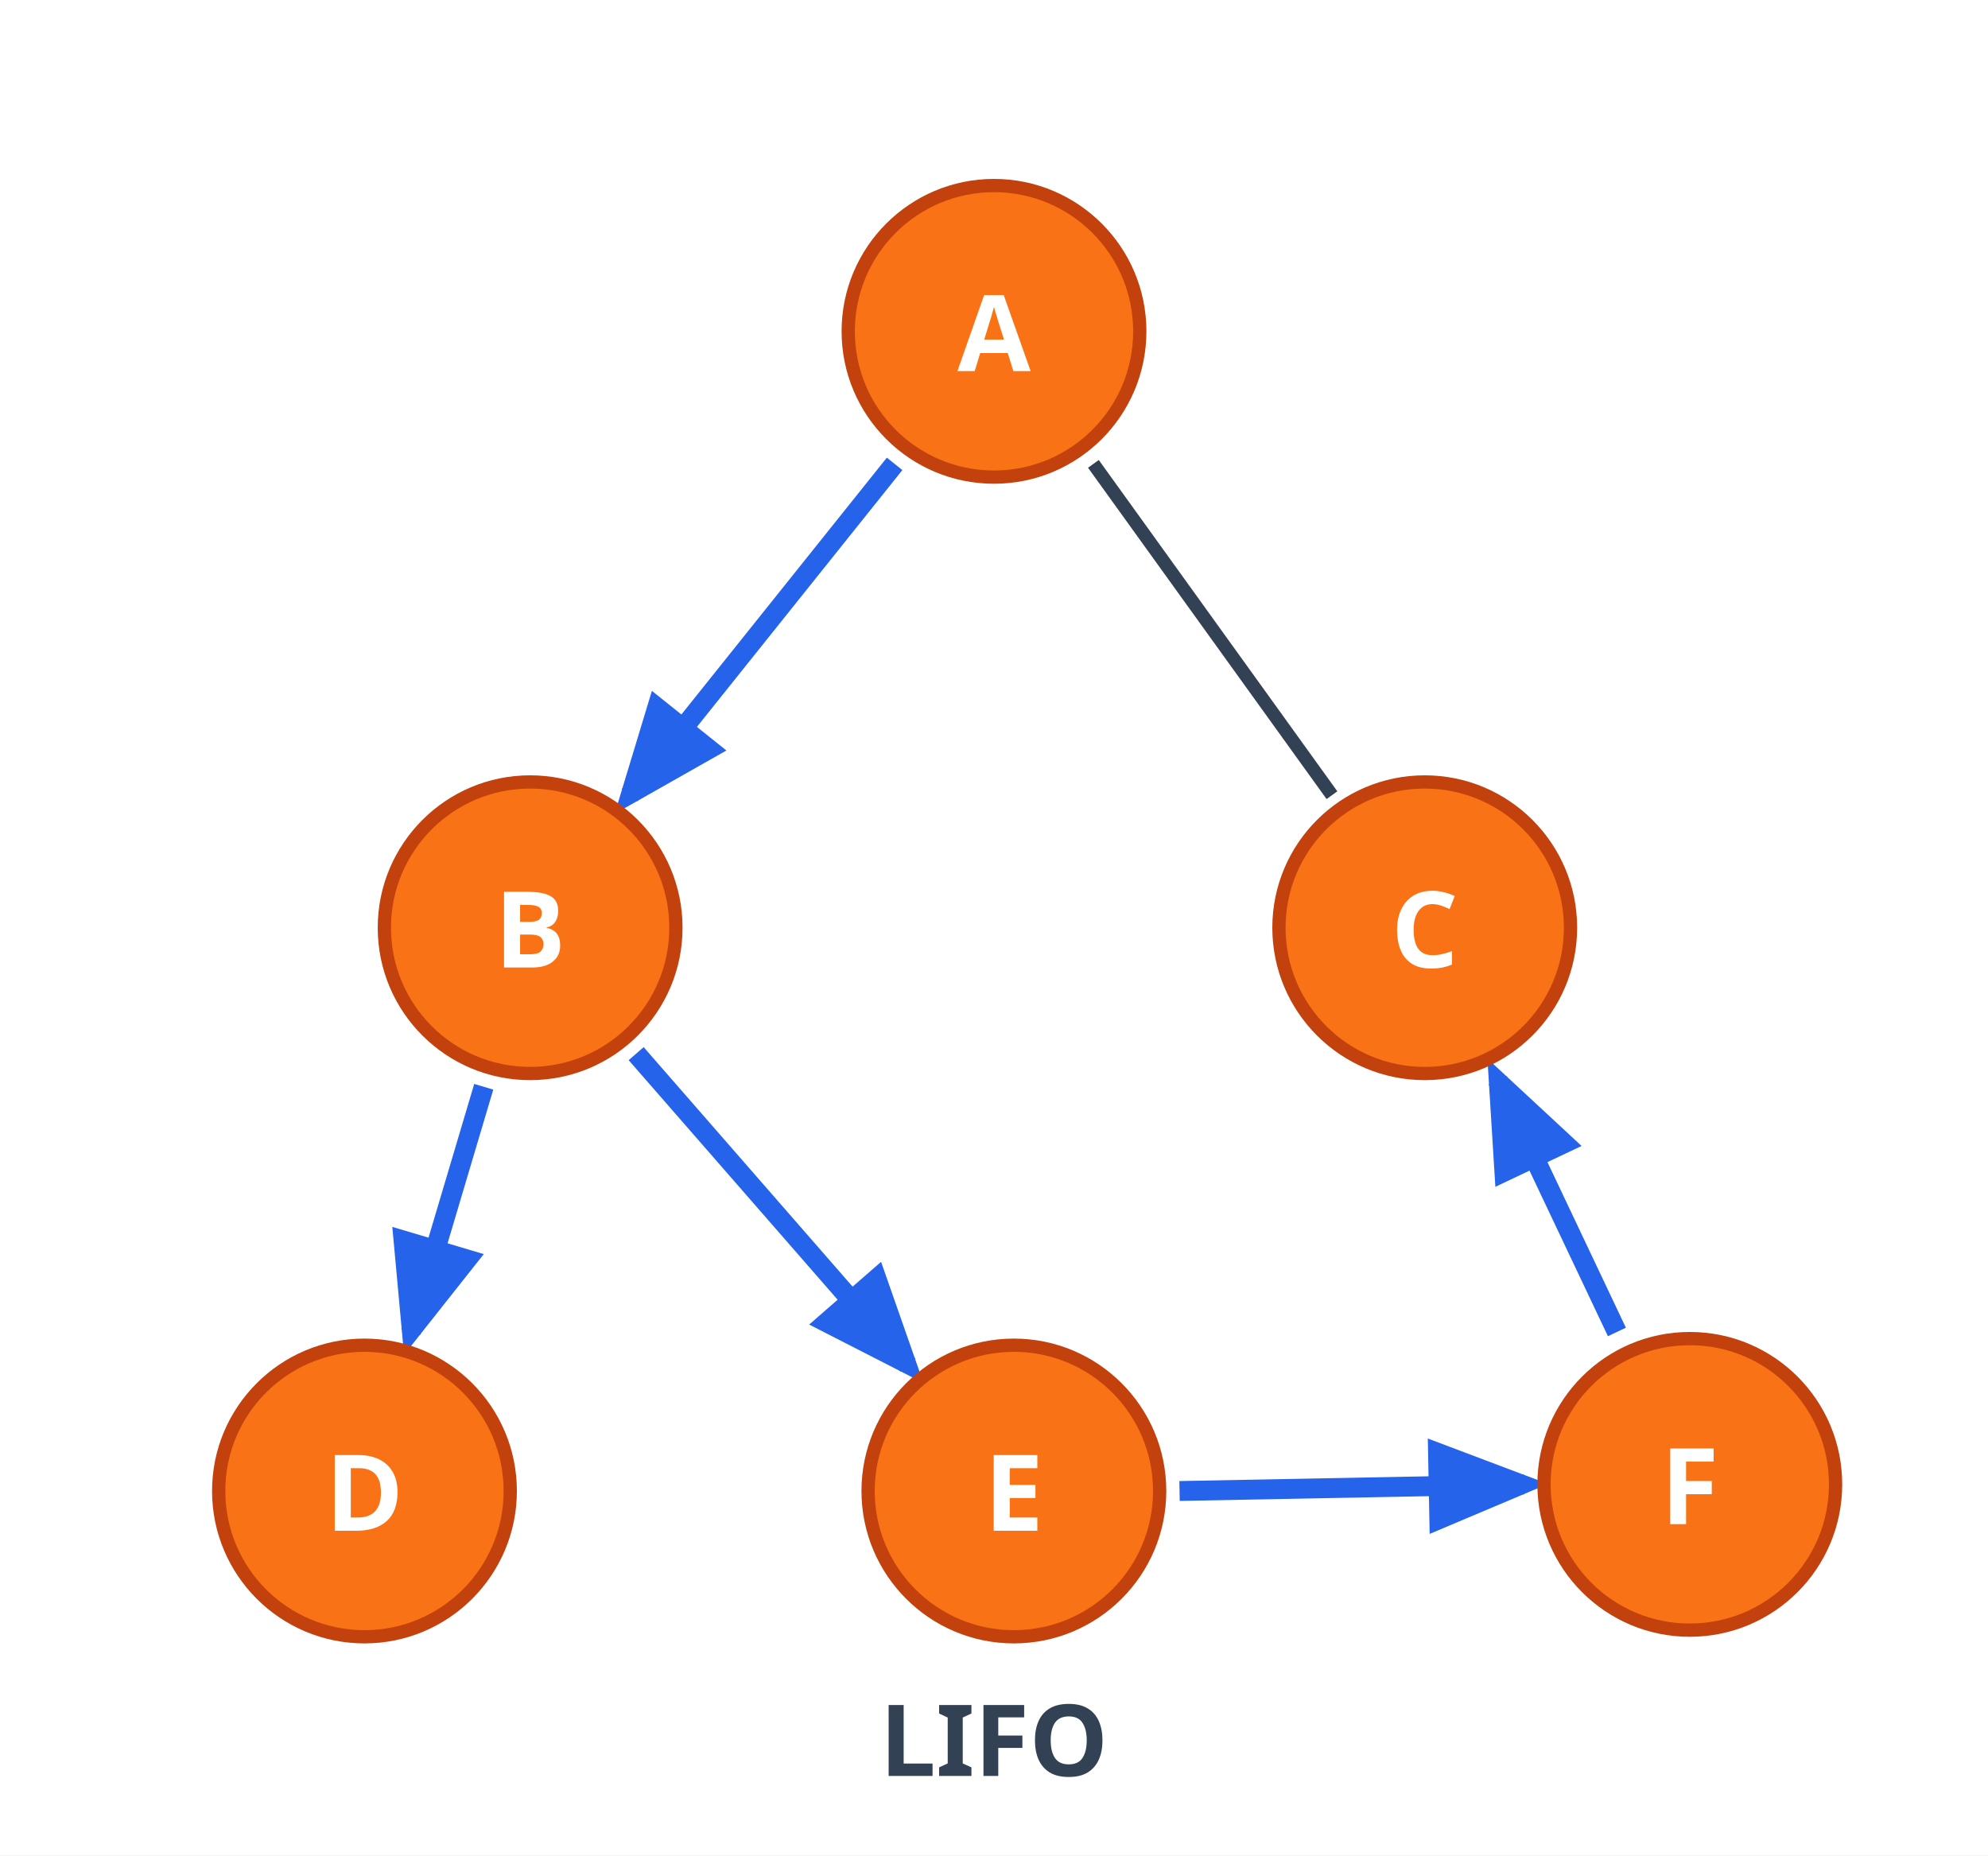
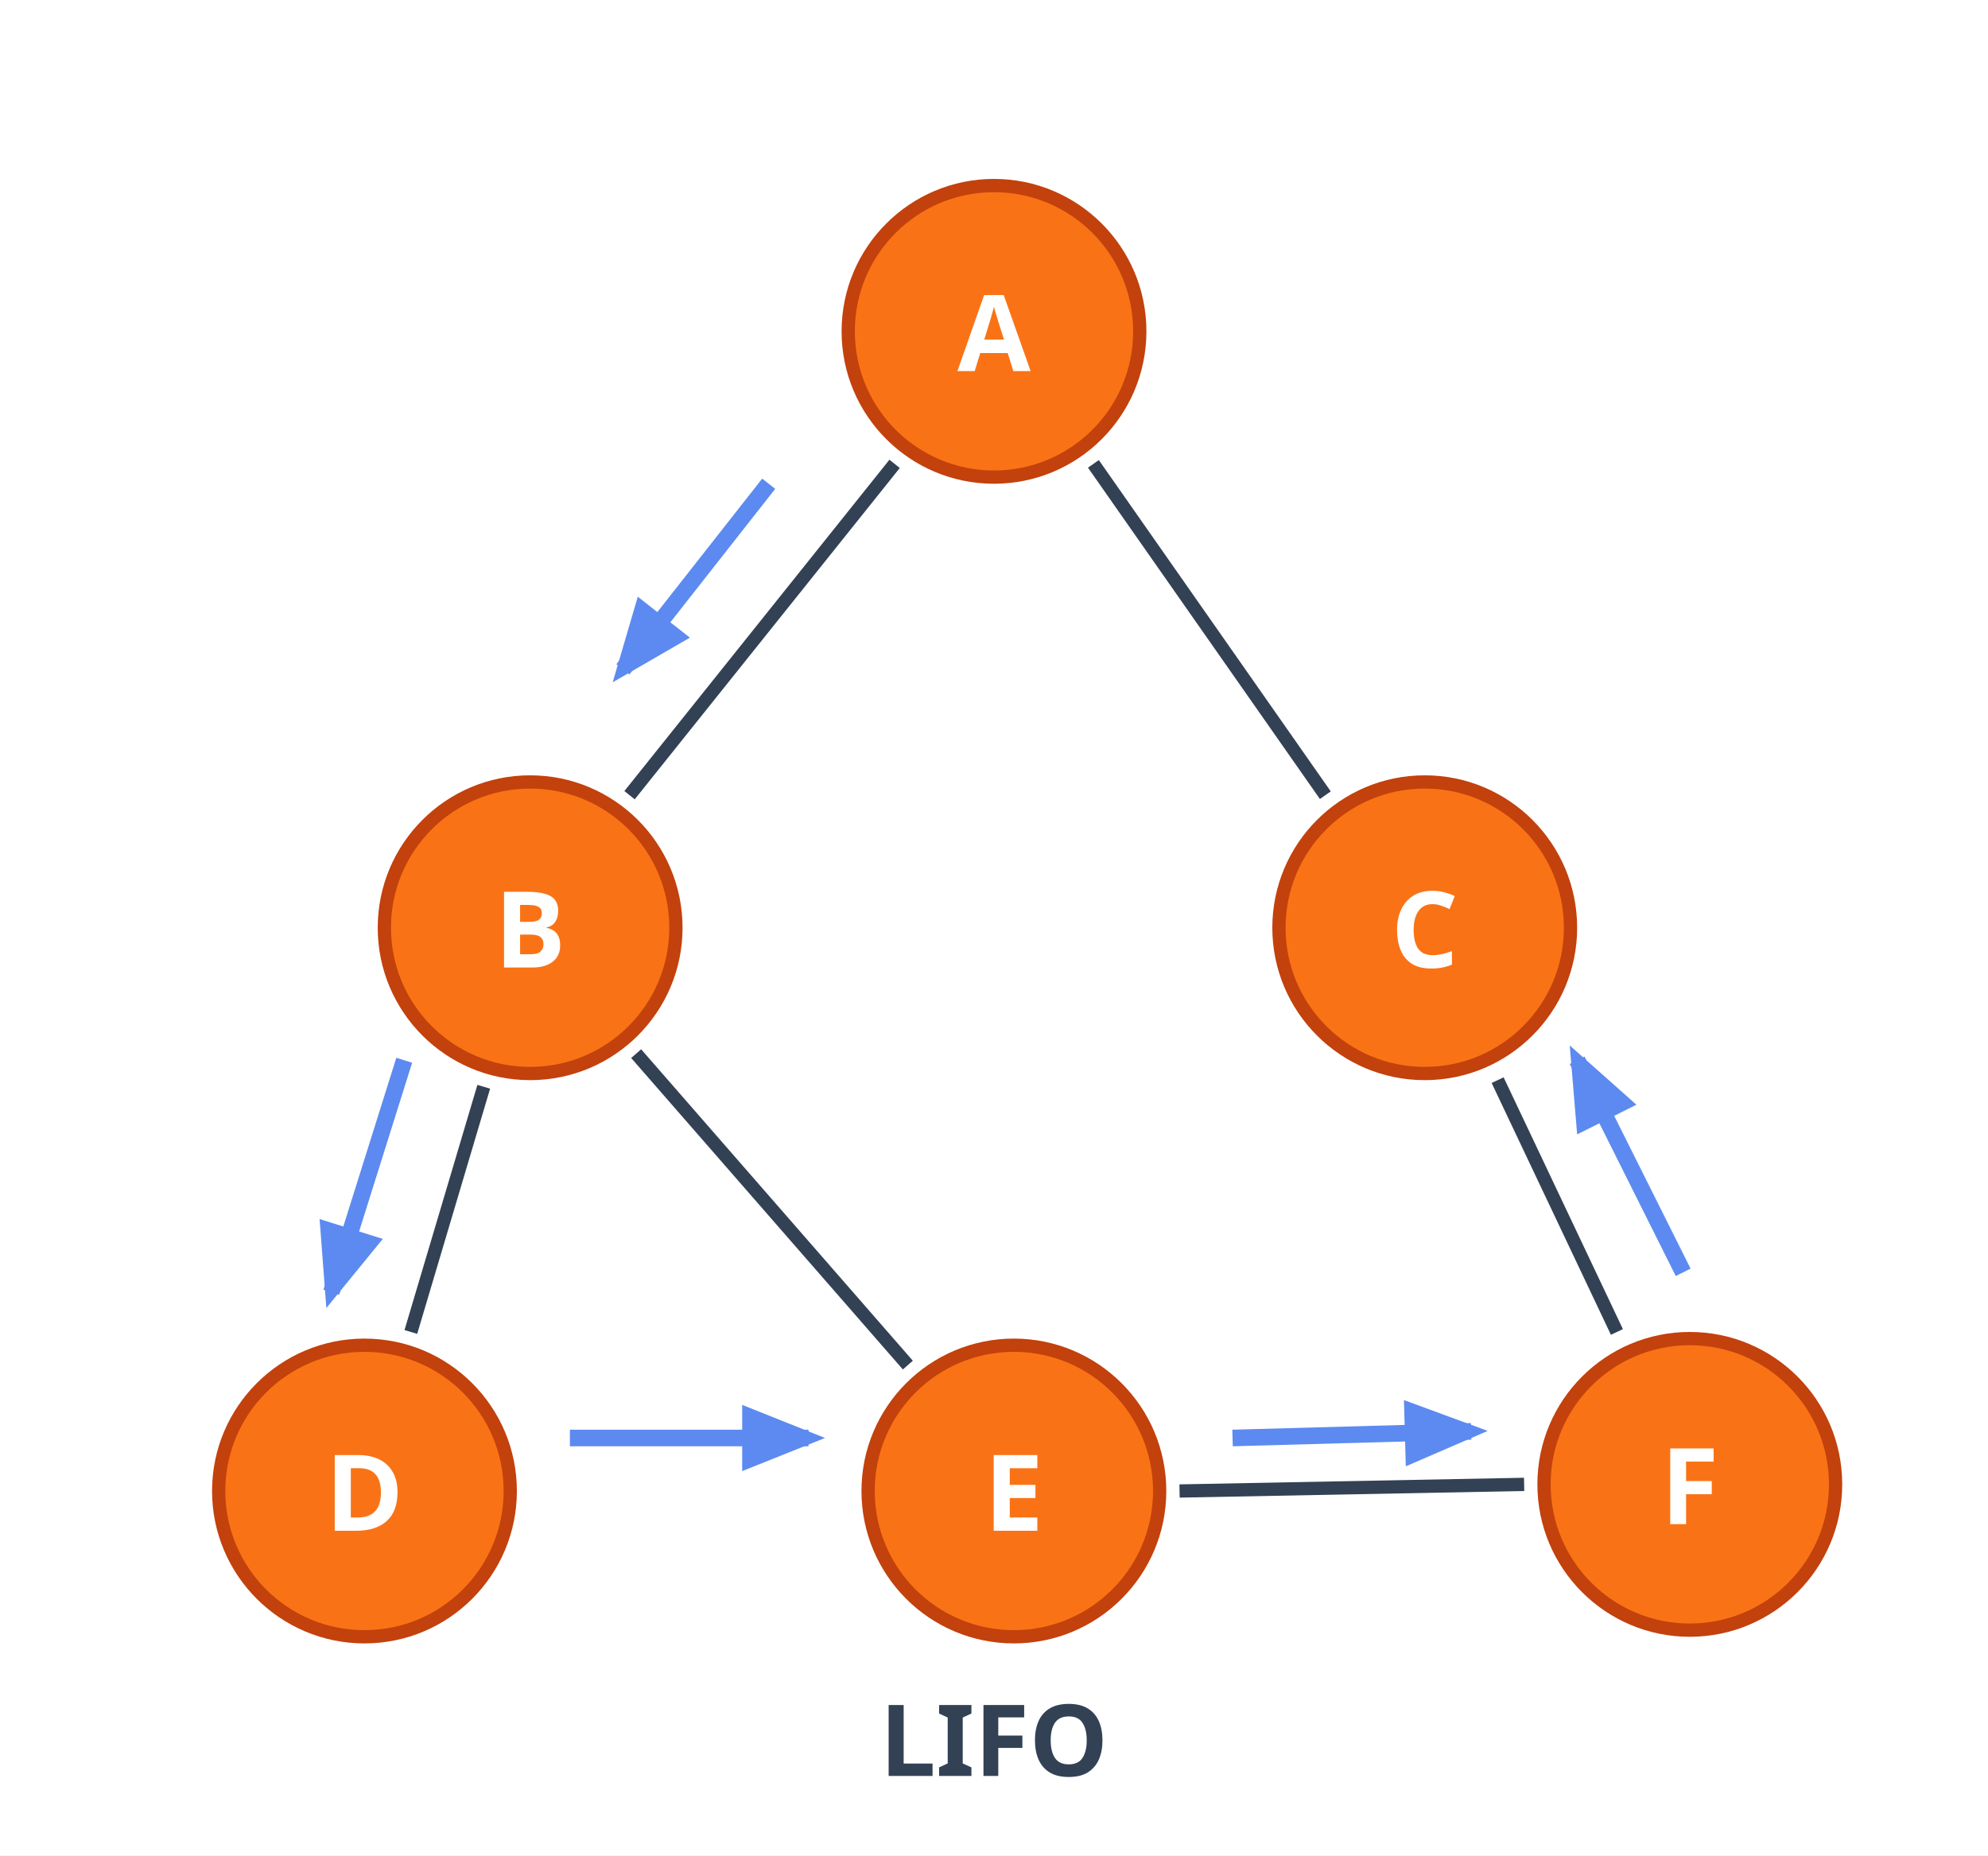
<svg xmlns="http://www.w3.org/2000/svg" viewBox="0 0 300 280" width="300" height="280">
  <defs>
-     <marker id="dfsArrow" viewBox="0 0 10 10" refX="8" refY="5" markerWidth="6" markerHeight="6" orient="auto-start-reverse">
+     <marker id="dfsArrow" viewBox="0 0 10 10" refX="8" refY="5" markerWidth="5" markerHeight="5" orient="auto-start-reverse">
      <path d="M 0 1 L 10 5 L 0 9 z" fill="#2563eb" />
    </marker>
  </defs>
  <rect width="100%" height="100%" fill="#ffffff" />
  <g stroke="#334155" stroke-width="2">
-     <line x1="165" y1="70" x2="201" y2="120" />
+     <line x1="135" y1="70" x2="95" y2="120" />
+     <line x1="165" y1="70" x2="200" y2="120" />
+     <line x1="73" y1="164" x2="62" y2="201" />
+     <line x1="96" y1="159" x2="137" y2="206" />
+     <line x1="226" y1="163" x2="244" y2="201" />
+     <line x1="178" y1="225" x2="230" y2="224" />
  </g>
-   <g stroke="#2563eb" stroke-width="3">
-     <line x1="135" y1="70" x2="95" y2="120" marker-end="url(#dfsArrow)" />
-     <line x1="73" y1="164" x2="62" y2="201" marker-end="url(#dfsArrow)" />
-     <line x1="96" y1="159" x2="137" y2="206" marker-end="url(#dfsArrow)" />
-     <line x1="178" y1="225" x2="230" y2="224" marker-end="url(#dfsArrow)" />
-     <line x1="226" y1="163" x2="244" y2="201" marker-start="url(#dfsArrow)" />
+   <g stroke="#2563eb" stroke-width="2.5" opacity="0.75">
+     <line x1="116" y1="73" x2="94" y2="101" marker-end="url(#dfsArrow)" />
+     <line x1="61" y1="160" x2="50" y2="195" marker-end="url(#dfsArrow)" />
+     <line x1="86" y1="217" x2="122" y2="217" marker-end="url(#dfsArrow)" />
+     <line x1="186" y1="217" x2="222" y2="216" marker-end="url(#dfsArrow)" />
+     <line x1="238" y1="160" x2="254" y2="192" marker-start="url(#dfsArrow)" />
  </g>
  <circle cx="150" cy="50" r="22" fill="#f97316" stroke="#c2410c" stroke-width="2" />
  <text x="150" y="56" font-family="sans-serif" font-size="16" font-weight="bold" text-anchor="middle" fill="#ffffff">A</text>
  <circle cx="80" cy="140" r="22" fill="#f97316" stroke="#c2410c" stroke-width="2" />
  <text x="80" y="146" font-family="sans-serif" font-size="16" font-weight="bold" text-anchor="middle" fill="#ffffff">B</text>
  <circle cx="215" cy="140" r="22" fill="#f97316" stroke="#c2410c" stroke-width="2" />
  <text x="215" y="146" font-family="sans-serif" font-size="16" font-weight="bold" text-anchor="middle" fill="#ffffff">C</text>
  <circle cx="55" cy="225" r="22" fill="#f97316" stroke="#c2410c" stroke-width="2" />
  <text x="55" y="231" font-family="sans-serif" font-size="16" font-weight="bold" text-anchor="middle" fill="#ffffff">D</text>
  <circle cx="153" cy="225" r="22" fill="#f97316" stroke="#c2410c" stroke-width="2" />
  <text x="153" y="231" font-family="sans-serif" font-size="16" font-weight="bold" text-anchor="middle" fill="#ffffff">E</text>
  <circle cx="255" cy="224" r="22" fill="#f97316" stroke="#c2410c" stroke-width="2" />
  <text x="255" y="230" font-family="sans-serif" font-size="16" font-weight="bold" text-anchor="middle" fill="#ffffff">F</text>
  <text x="150" y="268" font-family="sans-serif" font-size="15" font-weight="bold" text-anchor="middle" fill="#334155">LIFO</text>
</svg>
